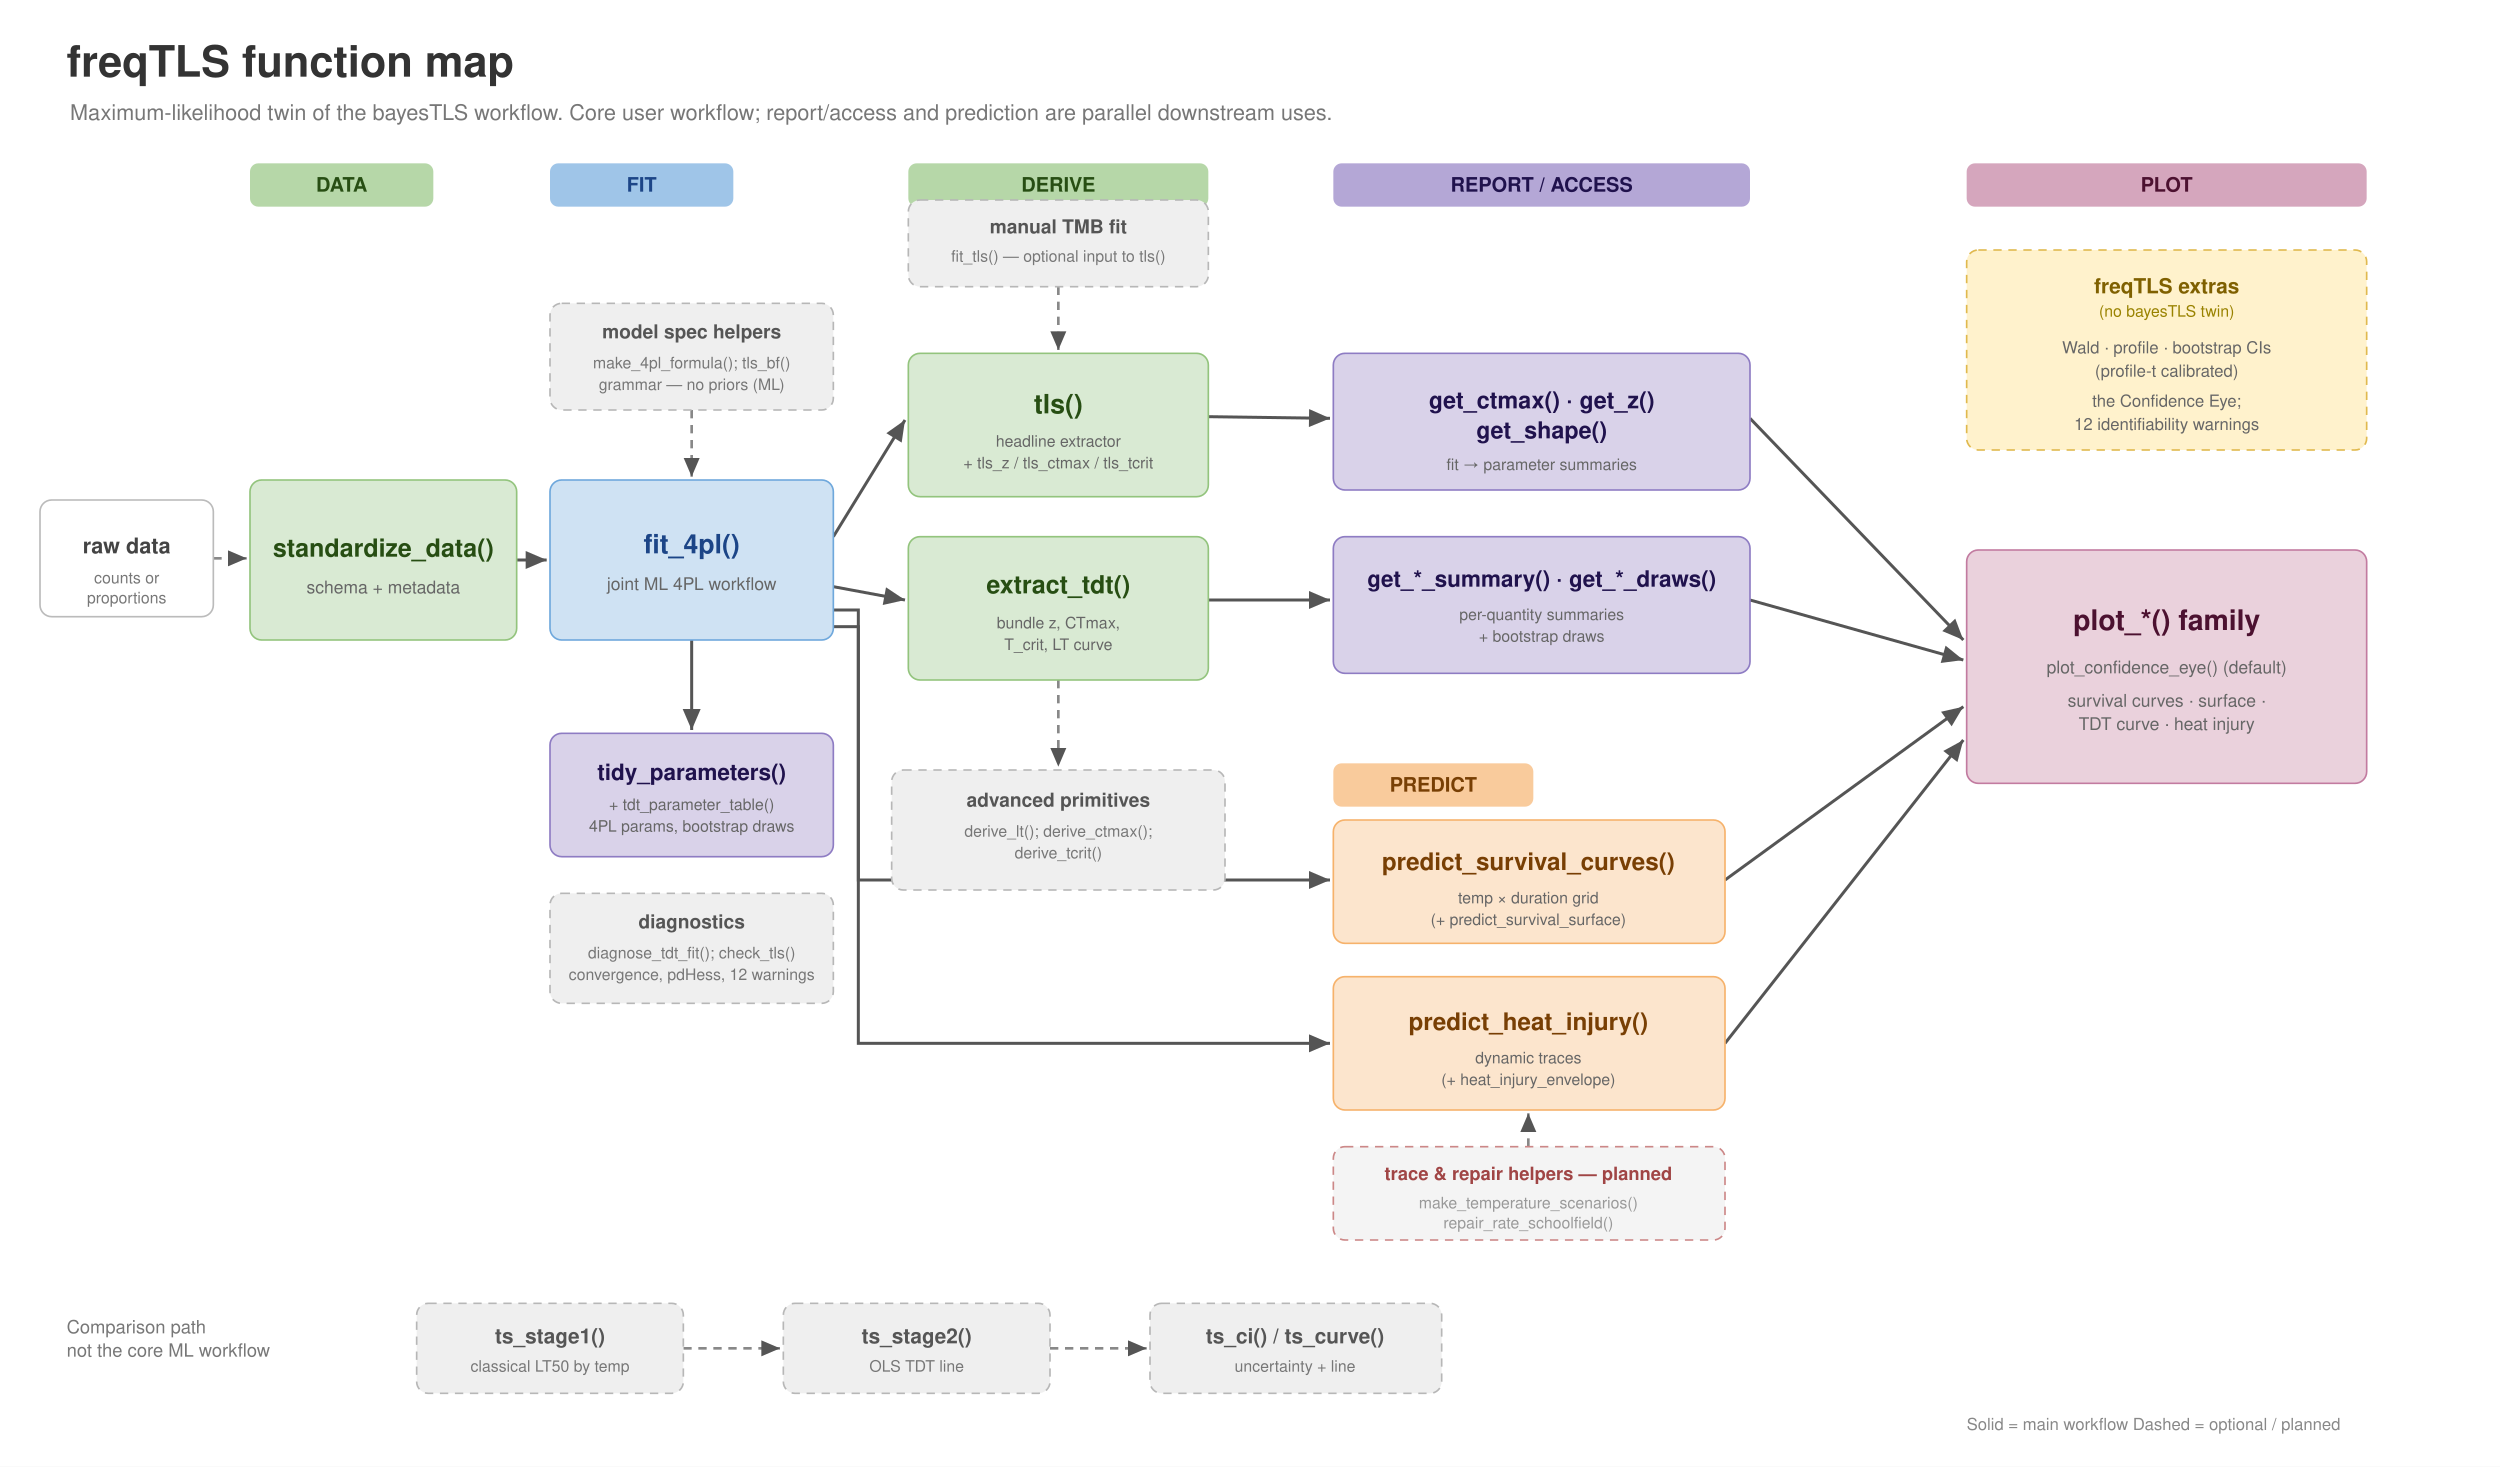
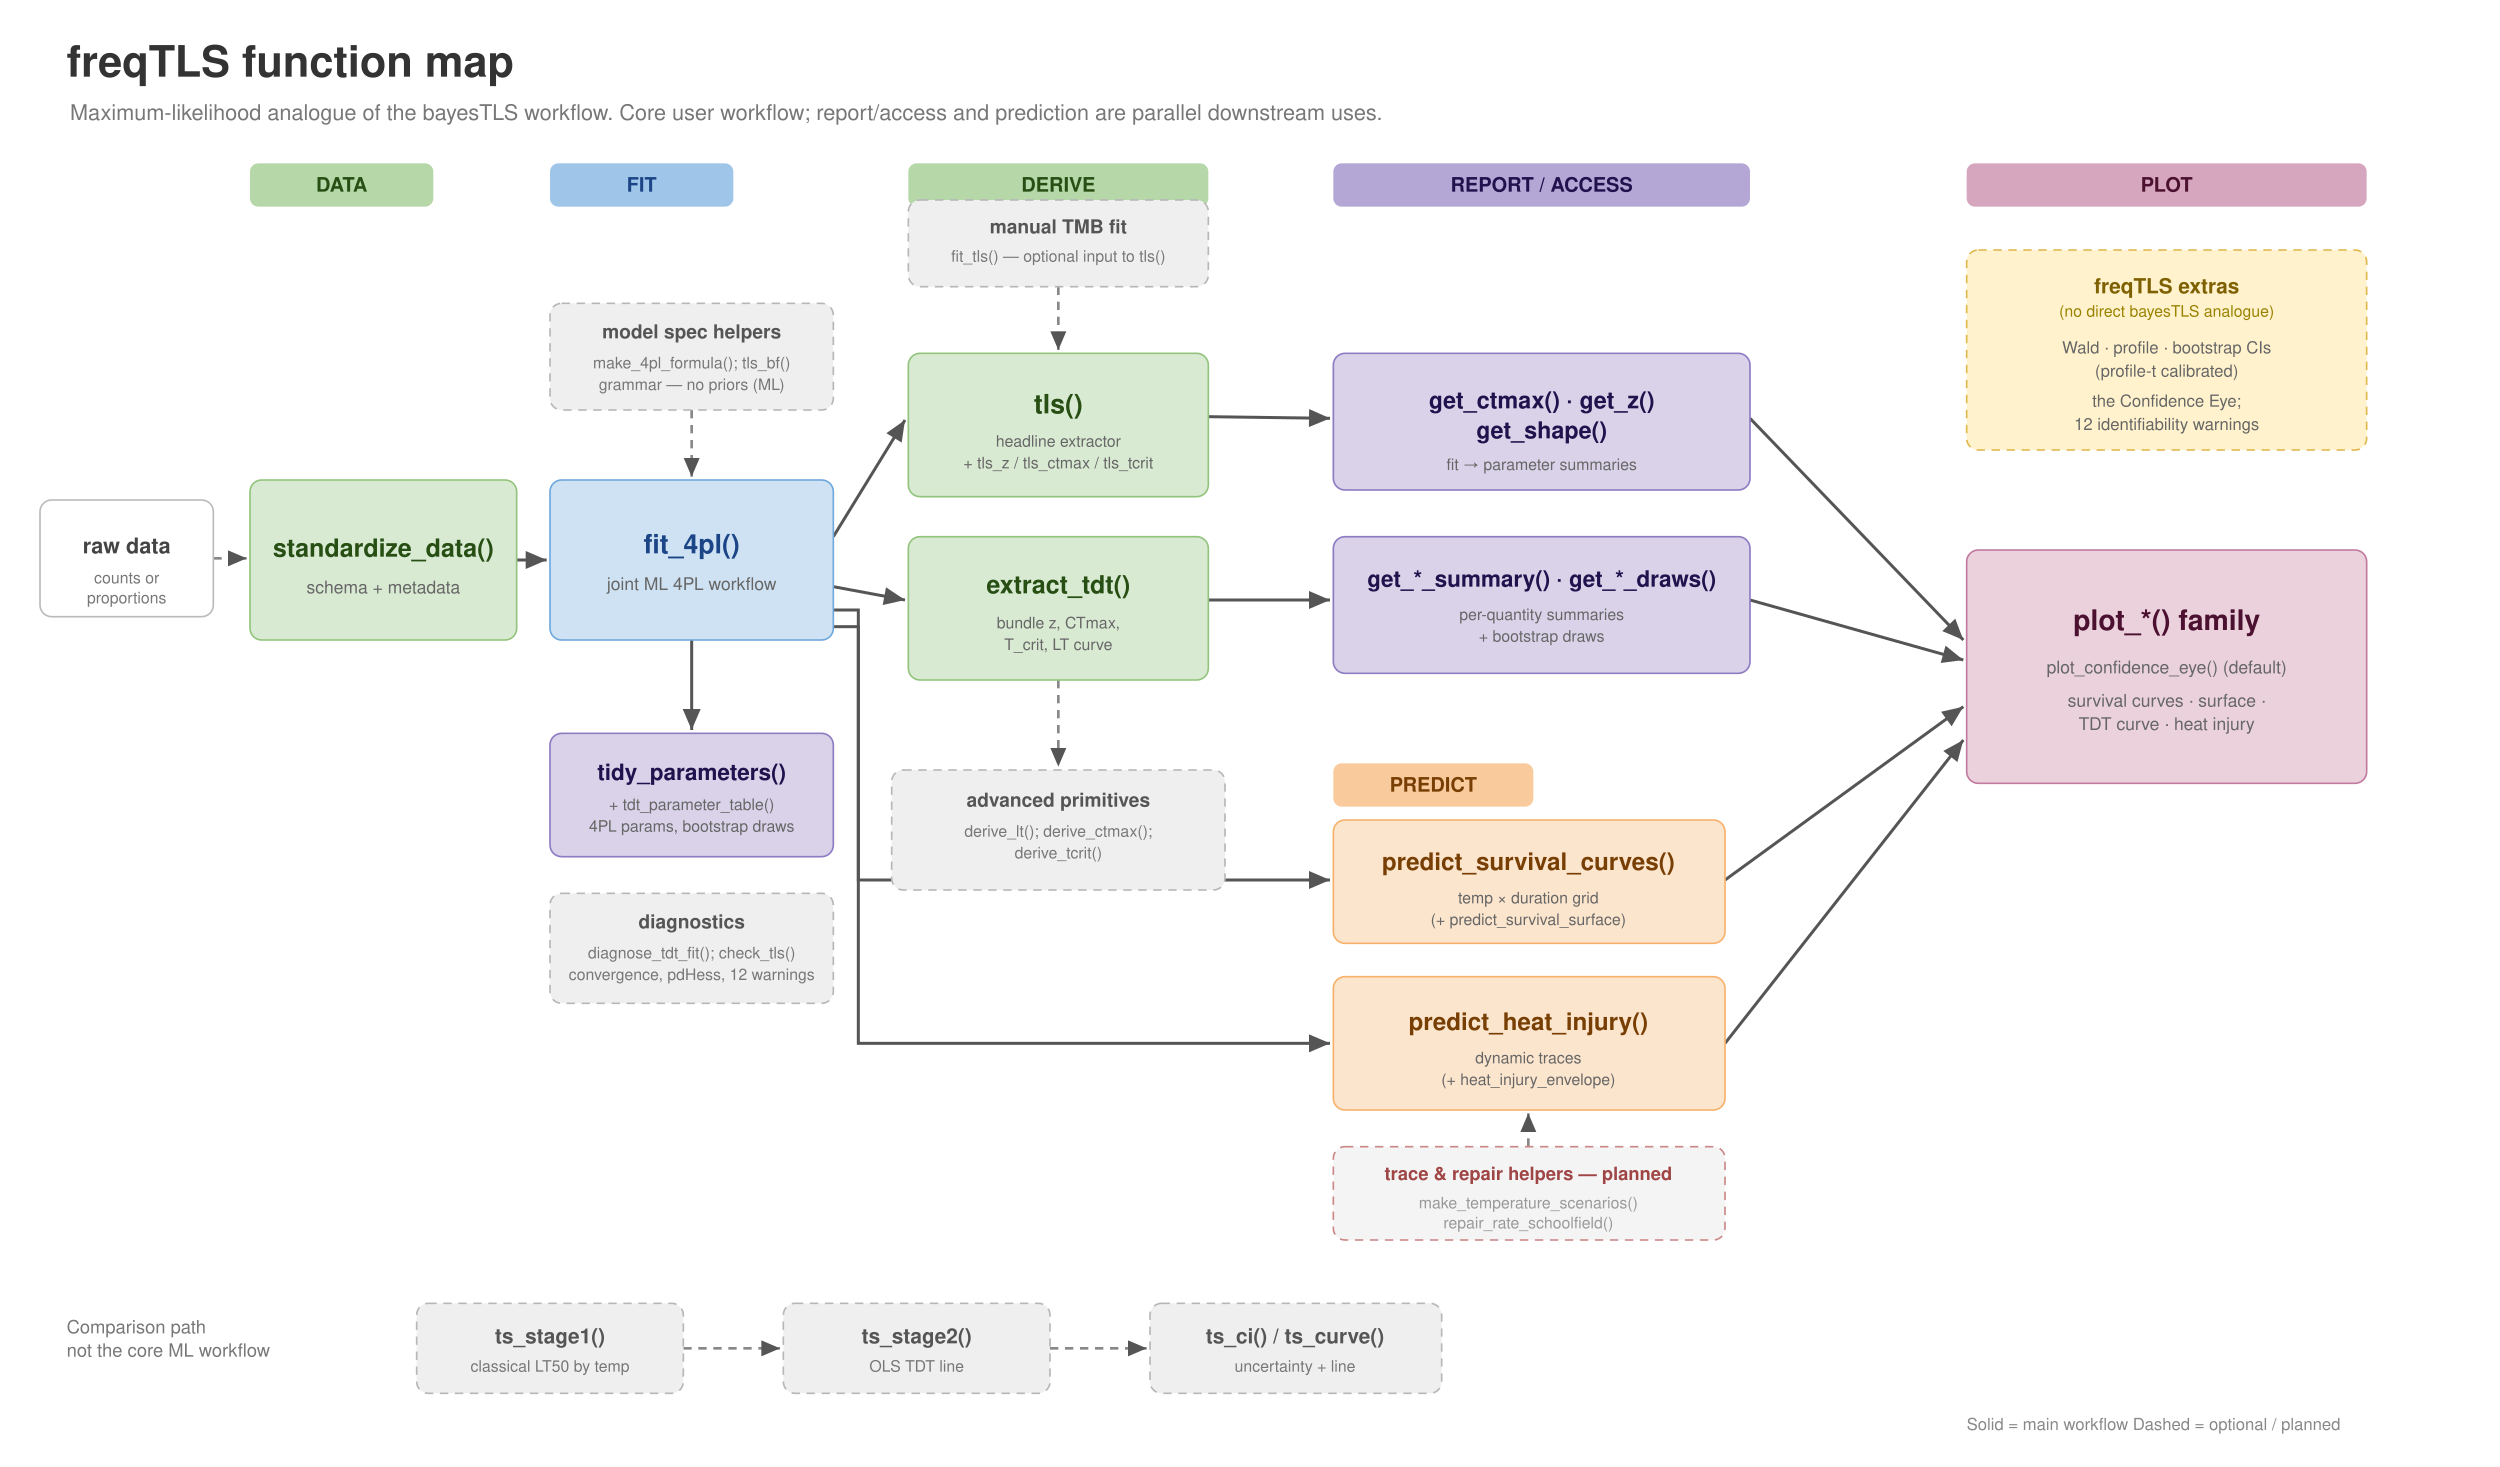
<svg xmlns="http://www.w3.org/2000/svg" viewBox="0 0 1500 880" font-family="Helvetica, Arial, sans-serif" width="100%" role="img" aria-labelledby="ftls-map-title ftls-map-desc">
  <defs>
    <marker id="arr" markerWidth="9" markerHeight="9" refX="7" refY="3" orient="auto">
      <path d="M0,0 L7,3 L0,6 Z" fill="#555" />
    </marker>
  </defs>
  <rect x="0" y="0" width="1500" height="880" fill="#ffffff" />
  <text x="40" y="46" font-size="26" font-weight="bold" fill="#333">freqTLS function map</text>
-   <text x="42" y="72" font-size="13" fill="#777">Maximum-likelihood twin of the bayesTLS workflow. Core user workflow; report/access and prediction are parallel downstream uses.</text>
+   <text x="42" y="72" font-size="13" fill="#777">Maximum-likelihood analogue of the bayesTLS workflow. Core user workflow; report/access and prediction are parallel downstream uses.</text>
  <g font-size="12" font-weight="bold" text-anchor="middle">
    <rect x="150" y="98" width="110" height="26" rx="5" fill="#b6d7a8" />
    <text x="205" y="115" fill="#274e13">DATA</text>
    <rect x="330" y="98" width="110" height="26" rx="5" fill="#9fc5e8" />
    <text x="385" y="115" fill="#1c4587">FIT</text>
    <rect x="545" y="98" width="180" height="26" rx="5" fill="#b6d7a8" />
    <text x="635" y="115" fill="#274e13">DERIVE</text>
    <rect x="800" y="98" width="250" height="26" rx="5" fill="#b4a7d6" />
    <text x="925" y="115" fill="#20124d">REPORT / ACCESS</text>
    <rect x="1180" y="98" width="240" height="26" rx="5" fill="#d5a6bd" />
    <text x="1300" y="115" fill="#4c1130">PLOT</text>
    <rect x="800" y="458" width="120" height="26" rx="5" fill="#f9cb9c" />
    <text x="860" y="475" fill="#783f04">PREDICT</text>
  </g>
  <g fill="none" stroke="#888" stroke-width="1.6" stroke-dasharray="5,4">
    <path d="M128 335 L148 335" marker-end="url(#arr)" />
    <path d="M415 246 L415 286" marker-end="url(#arr)" />
    <path d="M635 172 L635 210" marker-end="url(#arr)" />
    <path d="M635 408 L635 460" marker-end="url(#arr)" />
    <path d="M917 688 L917 668" marker-end="url(#arr)" />
    <path d="M410 809 L468 809" marker-end="url(#arr)" />
    <path d="M630 809 L688 809" marker-end="url(#arr)" />
  </g>
  <g fill="none" stroke="#555" stroke-width="1.8">
    <path d="M310 336 L328 336" marker-end="url(#arr)" />
    <path d="M415 384 L415 438" marker-end="url(#arr)" />
    <path d="M500 322 L543 252" marker-end="url(#arr)" />
    <path d="M500 352 L543 360" marker-end="url(#arr)" />
    <path d="M725 250 L798 251" marker-end="url(#arr)" />
    <path d="M725 360 L798 360" marker-end="url(#arr)" />
    <path d="M1050 251 L1178 384" marker-end="url(#arr)" />
    <path d="M1050 360 L1178 396" marker-end="url(#arr)" />
    <path d="M1035 528 L1178 424" marker-end="url(#arr)" />
    <path d="M1035 626 L1178 444" marker-end="url(#arr)" />
    <path d="M500 366 L515 366 L515 528 L798 528" marker-end="url(#arr)" />
    <path d="M500 376 L515 376 L515 626 L798 626" marker-end="url(#arr)" />
  </g>
  <g text-anchor="middle">
    <rect x="24" y="300" width="104" height="70" rx="7" fill="#ffffff" stroke="#bbbbbb" />
    <text x="76" y="332" font-size="13" font-weight="bold" fill="#444">raw data</text>
    <text x="76" y="350" font-size="9.5" fill="#777">counts or</text>
    <text x="76" y="362" font-size="9.5" fill="#777">proportions</text>
  </g>
  <g text-anchor="middle">
    <rect x="150" y="288" width="160" height="96" rx="7" fill="#d9ead3" stroke="#93c47d" />
    <text x="230" y="334" font-size="15" font-weight="bold" fill="#274e13">standardize_data()</text>
    <text x="230" y="356" font-size="10.5" fill="#666">schema + metadata</text>
  </g>
  <g text-anchor="middle">
    <rect x="330" y="182" width="170" height="64" rx="7" fill="#efefef" stroke="#b7b7b7" stroke-dasharray="5,4" />
    <text x="415" y="203" font-size="11.5" font-weight="bold" fill="#555">model spec helpers</text>
    <text x="415" y="221" font-size="9.5" fill="#777">make_4pl_formula(); tls_bf()</text>
    <text x="415" y="234" font-size="9.5" fill="#777">grammar — no priors (ML)</text>
  </g>
  <g text-anchor="middle">
    <rect x="330" y="288" width="170" height="96" rx="7" fill="#cfe2f3" stroke="#6fa8dc" />
    <text x="415" y="332" font-size="16" font-weight="bold" fill="#1c4587">fit_4pl()</text>
    <text x="415" y="354" font-size="10.5" fill="#666">joint ML 4PL workflow</text>
  </g>
  <g text-anchor="middle">
    <rect x="330" y="440" width="170" height="74" rx="7" fill="#d9d2e9" stroke="#8e7cc3" />
    <text x="415" y="468" font-size="13.5" font-weight="bold" fill="#20124d">tidy_parameters()</text>
    <text x="415" y="486" font-size="9.5" fill="#666">+ tdt_parameter_table()</text>
    <text x="415" y="499" font-size="9.5" fill="#666">4PL params, bootstrap draws</text>
  </g>
  <g text-anchor="middle">
    <rect x="330" y="536" width="170" height="66" rx="7" fill="#efefef" stroke="#b7b7b7" stroke-dasharray="5,4" />
    <text x="415" y="557" font-size="11.5" font-weight="bold" fill="#555">diagnostics</text>
    <text x="415" y="575" font-size="9.5" fill="#777">diagnose_tdt_fit(); check_tls()</text>
    <text x="415" y="588" font-size="9.5" fill="#777">convergence, pdHess, 12 warnings</text>
  </g>
  <g text-anchor="middle">
    <rect x="545" y="120" width="180" height="52" rx="7" fill="#efefef" stroke="#b7b7b7" stroke-dasharray="5,4" />
    <text x="635" y="140" font-size="11.5" font-weight="bold" fill="#555">manual TMB fit</text>
    <text x="635" y="157" font-size="9.5" fill="#777">fit_tls() — optional input to tls()</text>
  </g>
  <g text-anchor="middle">
    <rect x="545" y="212" width="180" height="86" rx="7" fill="#d9ead3" stroke="#93c47d" />
    <text x="635" y="248" font-size="16" font-weight="bold" fill="#274e13">tls()</text>
    <text x="635" y="268" font-size="9.5" fill="#666">headline extractor</text>
    <text x="635" y="281" font-size="9.5" fill="#666">+ tls_z / tls_ctmax / tls_tcrit</text>
  </g>
  <g text-anchor="middle">
    <rect x="545" y="322" width="180" height="86" rx="7" fill="#d9ead3" stroke="#93c47d" />
    <text x="635" y="356" font-size="15" font-weight="bold" fill="#274e13">extract_tdt()</text>
    <text x="635" y="377" font-size="9.5" fill="#666">bundle z, CTmax,</text>
    <text x="635" y="390" font-size="9.5" fill="#666">T_crit, LT curve</text>
  </g>
  <g text-anchor="middle">
    <rect x="535" y="462" width="200" height="72" rx="7" fill="#efefef" stroke="#b7b7b7" stroke-dasharray="5,4" />
    <text x="635" y="484" font-size="11.5" font-weight="bold" fill="#555">advanced primitives</text>
    <text x="635" y="502" font-size="9.5" fill="#777">derive_lt(); derive_ctmax();</text>
    <text x="635" y="515" font-size="9.5" fill="#777">derive_tcrit()</text>
  </g>
  <g text-anchor="middle">
    <rect x="800" y="212" width="250" height="82" rx="7" fill="#d9d2e9" stroke="#8e7cc3" />
    <text x="925" y="245" font-size="14" font-weight="bold" fill="#20124d">get_ctmax() · get_z()</text>
    <text x="925" y="263" font-size="14" font-weight="bold" fill="#20124d">get_shape()</text>
    <text x="925" y="282" font-size="9.5" fill="#666">fit → parameter summaries</text>
  </g>
  <g text-anchor="middle">
    <rect x="800" y="322" width="250" height="82" rx="7" fill="#d9d2e9" stroke="#8e7cc3" />
    <text x="925" y="352" font-size="13.5" font-weight="bold" fill="#20124d">get_*_summary() · get_*_draws()</text>
    <text x="925" y="372" font-size="9.5" fill="#666">per-quantity summaries</text>
    <text x="925" y="385" font-size="9.5" fill="#666">+ bootstrap draws</text>
  </g>
  <g text-anchor="middle">
    <rect x="800" y="492" width="235" height="74" rx="7" fill="#fce5cd" stroke="#f6b26b" />
    <text x="917" y="522" font-size="14.5" font-weight="bold" fill="#783f04">predict_survival_curves()</text>
    <text x="917" y="542" font-size="9.5" fill="#666">temp × duration grid</text>
    <text x="917" y="555" font-size="9.5" fill="#666">(+ predict_survival_surface)</text>
  </g>
  <g text-anchor="middle">
    <rect x="800" y="586" width="235" height="80" rx="7" fill="#fce5cd" stroke="#f6b26b" />
    <text x="917" y="618" font-size="14.5" font-weight="bold" fill="#783f04">predict_heat_injury()</text>
    <text x="917" y="638" font-size="9.5" fill="#666">dynamic traces</text>
    <text x="917" y="651" font-size="9.5" fill="#666">(+ heat_injury_envelope)</text>
  </g>
  <g text-anchor="middle">
    <rect x="800" y="688" width="235" height="56" rx="7" fill="#f4f4f4" stroke="#cc8888" stroke-dasharray="5,4" />
    <text x="917" y="708" font-size="11" font-weight="bold" fill="#a04545">trace &amp; repair helpers — planned</text>
    <text x="917" y="725" font-size="9.5" fill="#999">make_temperature_scenarios()</text>
    <text x="917" y="737" font-size="9.5" fill="#999">repair_rate_schoolfield()</text>
  </g>
  <g text-anchor="middle">
    <rect x="1180" y="330" width="240" height="140" rx="7" fill="#ead1dc" stroke="#c27ba0" />
    <text x="1300" y="378" font-size="17" font-weight="bold" fill="#4c1130">plot_*() family</text>
    <text x="1300" y="404" font-size="10.5" fill="#666">plot_confidence_eye() (default)</text>
    <text x="1300" y="424" font-size="10.5" fill="#666">survival curves · surface ·</text>
    <text x="1300" y="438" font-size="10.5" fill="#666">TDT curve · heat injury</text>
  </g>
  <g text-anchor="middle">
    <rect x="1180" y="150" width="240" height="120" rx="7" fill="#fff2cc" stroke="#e0b94e" stroke-dasharray="5,4" />
    <text x="1300" y="176" font-size="12.5" font-weight="bold" fill="#7f6000">freqTLS extras</text>
-     <text x="1300" y="190" font-size="9.5" fill="#998200">(no bayesTLS twin)</text>
+     <text x="1300" y="190" font-size="9.5" fill="#998200">(no direct bayesTLS analogue)</text>
    <text x="1300" y="212" font-size="10" fill="#666">Wald · profile · bootstrap CIs</text>
    <text x="1300" y="226" font-size="10" fill="#666">(profile-t calibrated)</text>
    <text x="1300" y="244" font-size="10" fill="#666">the Confidence Eye;</text>
    <text x="1300" y="258" font-size="10" fill="#666">12 identifiability warnings</text>
  </g>
  <text x="40" y="800" font-size="11" fill="#777">Comparison path</text>
  <text x="40" y="814" font-size="11" fill="#777">not the core ML workflow</text>
  <g text-anchor="middle">
    <rect x="250" y="782" width="160" height="54" rx="7" fill="#efefef" stroke="#b7b7b7" stroke-dasharray="5,4" />
    <text x="330" y="806" font-size="12.5" font-weight="bold" fill="#555">ts_stage1()</text>
    <text x="330" y="823" font-size="9.5" fill="#777">classical LT50 by temp</text>
    <rect x="470" y="782" width="160" height="54" rx="7" fill="#efefef" stroke="#b7b7b7" stroke-dasharray="5,4" />
    <text x="550" y="806" font-size="12.5" font-weight="bold" fill="#555">ts_stage2()</text>
    <text x="550" y="823" font-size="9.5" fill="#777">OLS TDT line</text>
    <rect x="690" y="782" width="175" height="54" rx="7" fill="#efefef" stroke="#b7b7b7" stroke-dasharray="5,4" />
    <text x="777" y="806" font-size="12.5" font-weight="bold" fill="#555">ts_ci() / ts_curve()</text>
    <text x="777" y="823" font-size="9.5" fill="#777">uncertainty + line</text>
  </g>
  <text x="1180" y="858" font-size="10" fill="#888">Solid = main workflow    Dashed = optional / planned</text>
</svg>
